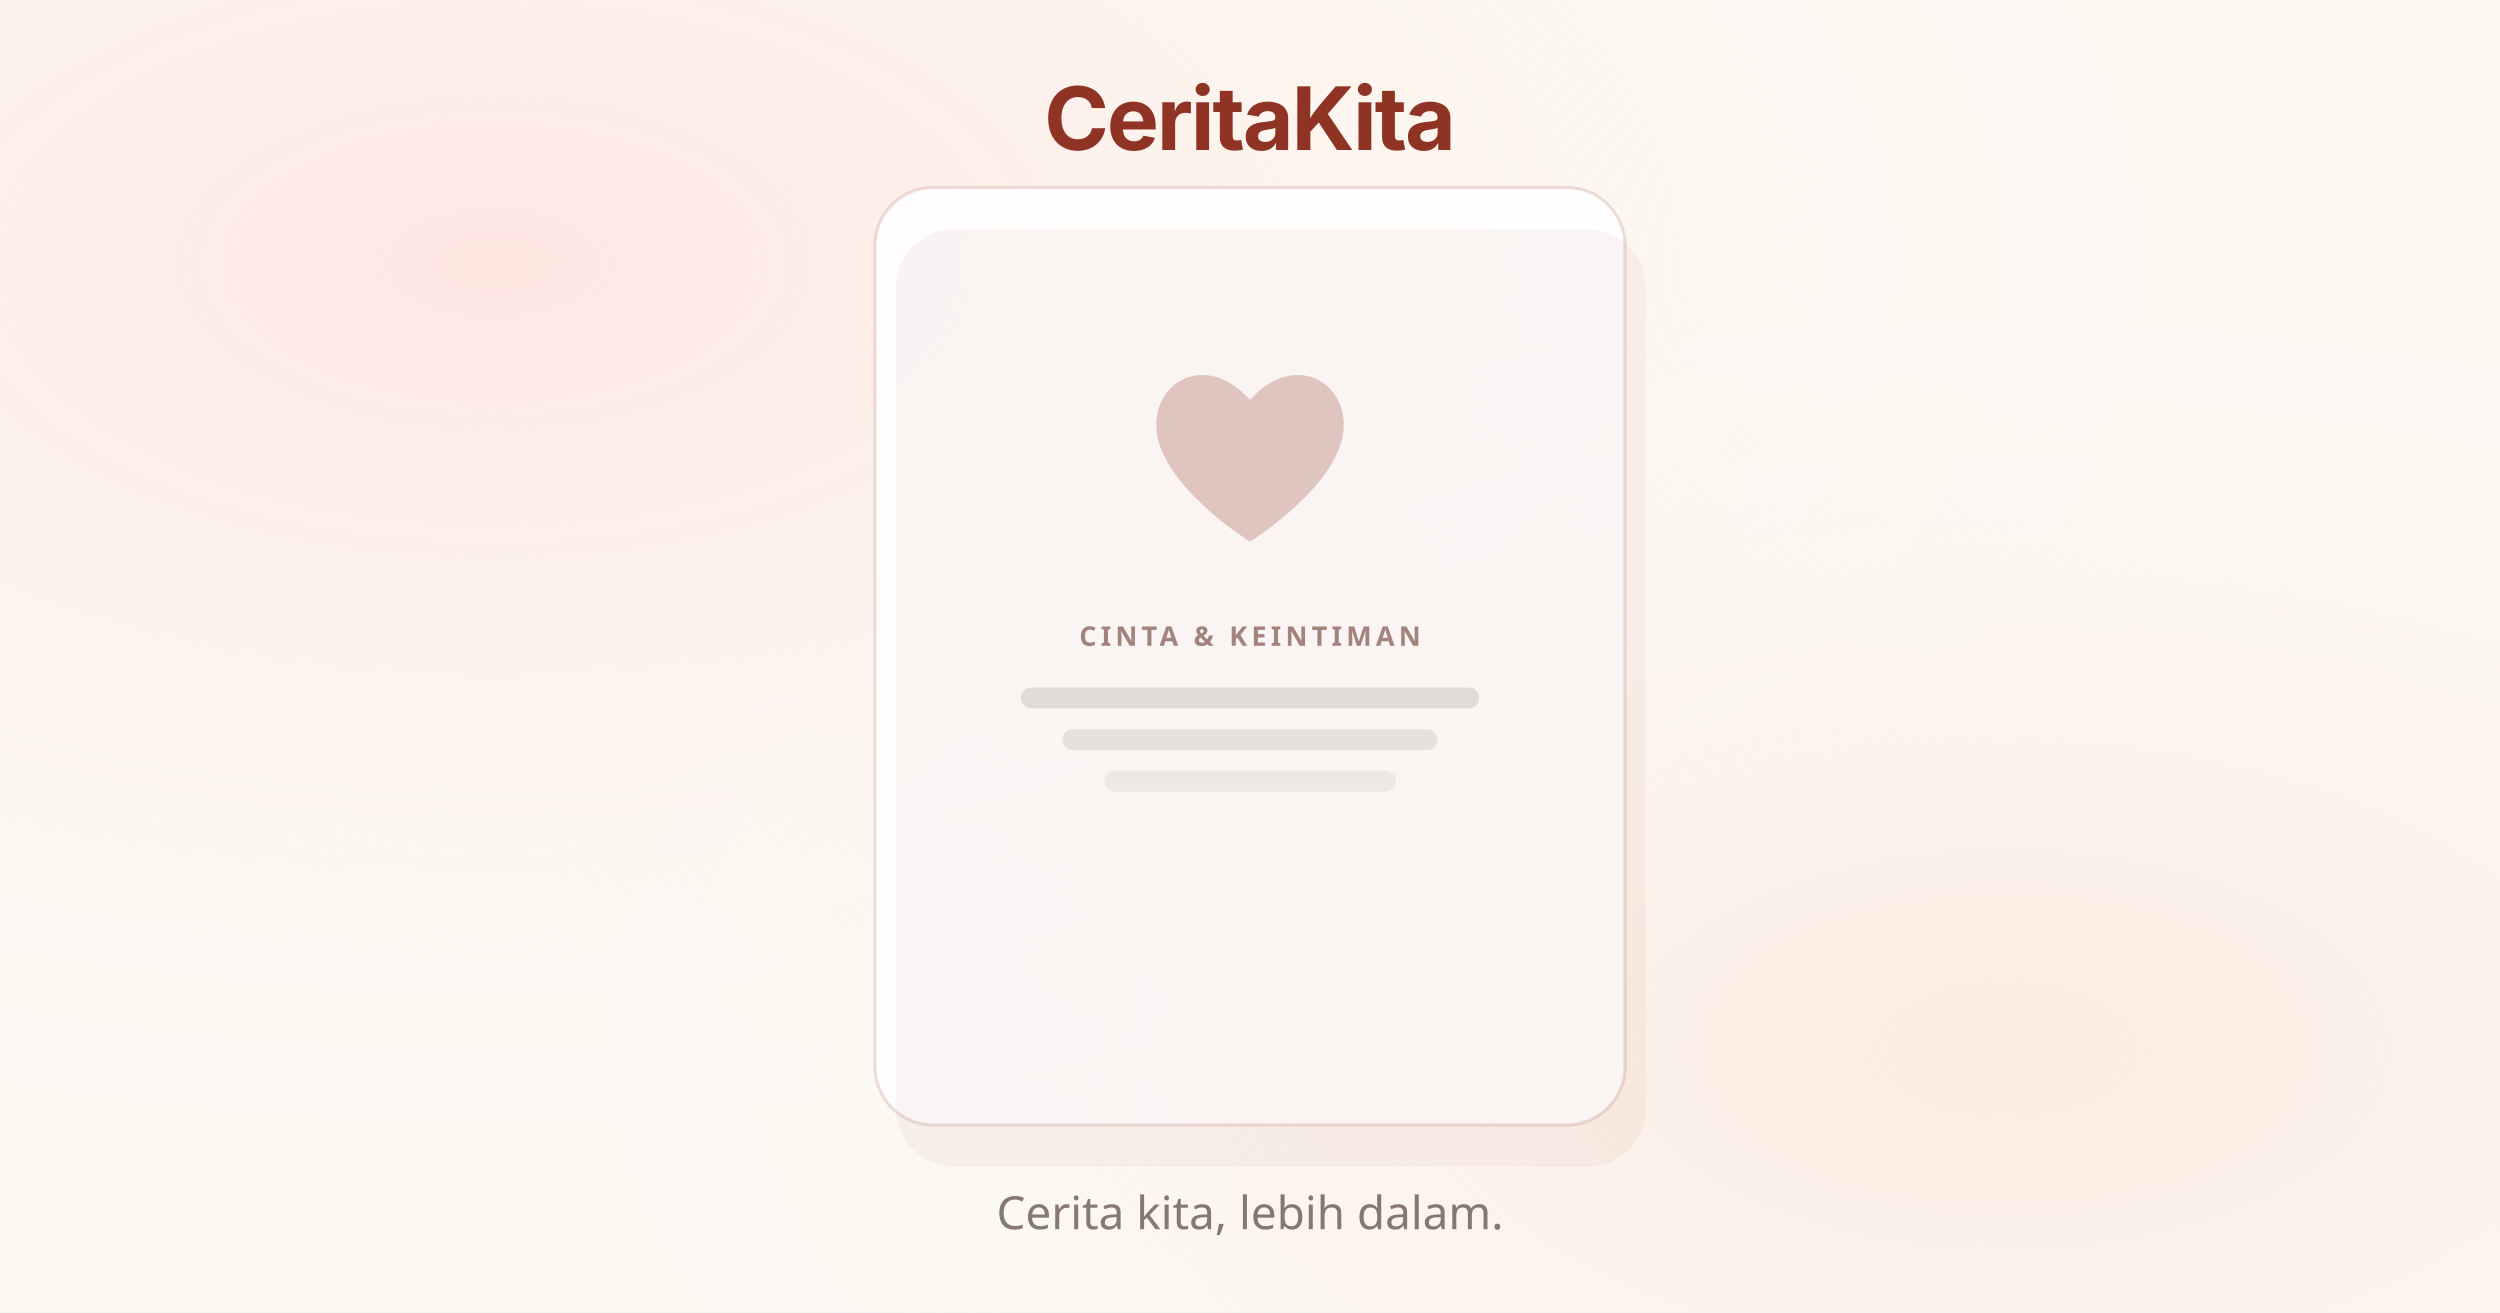
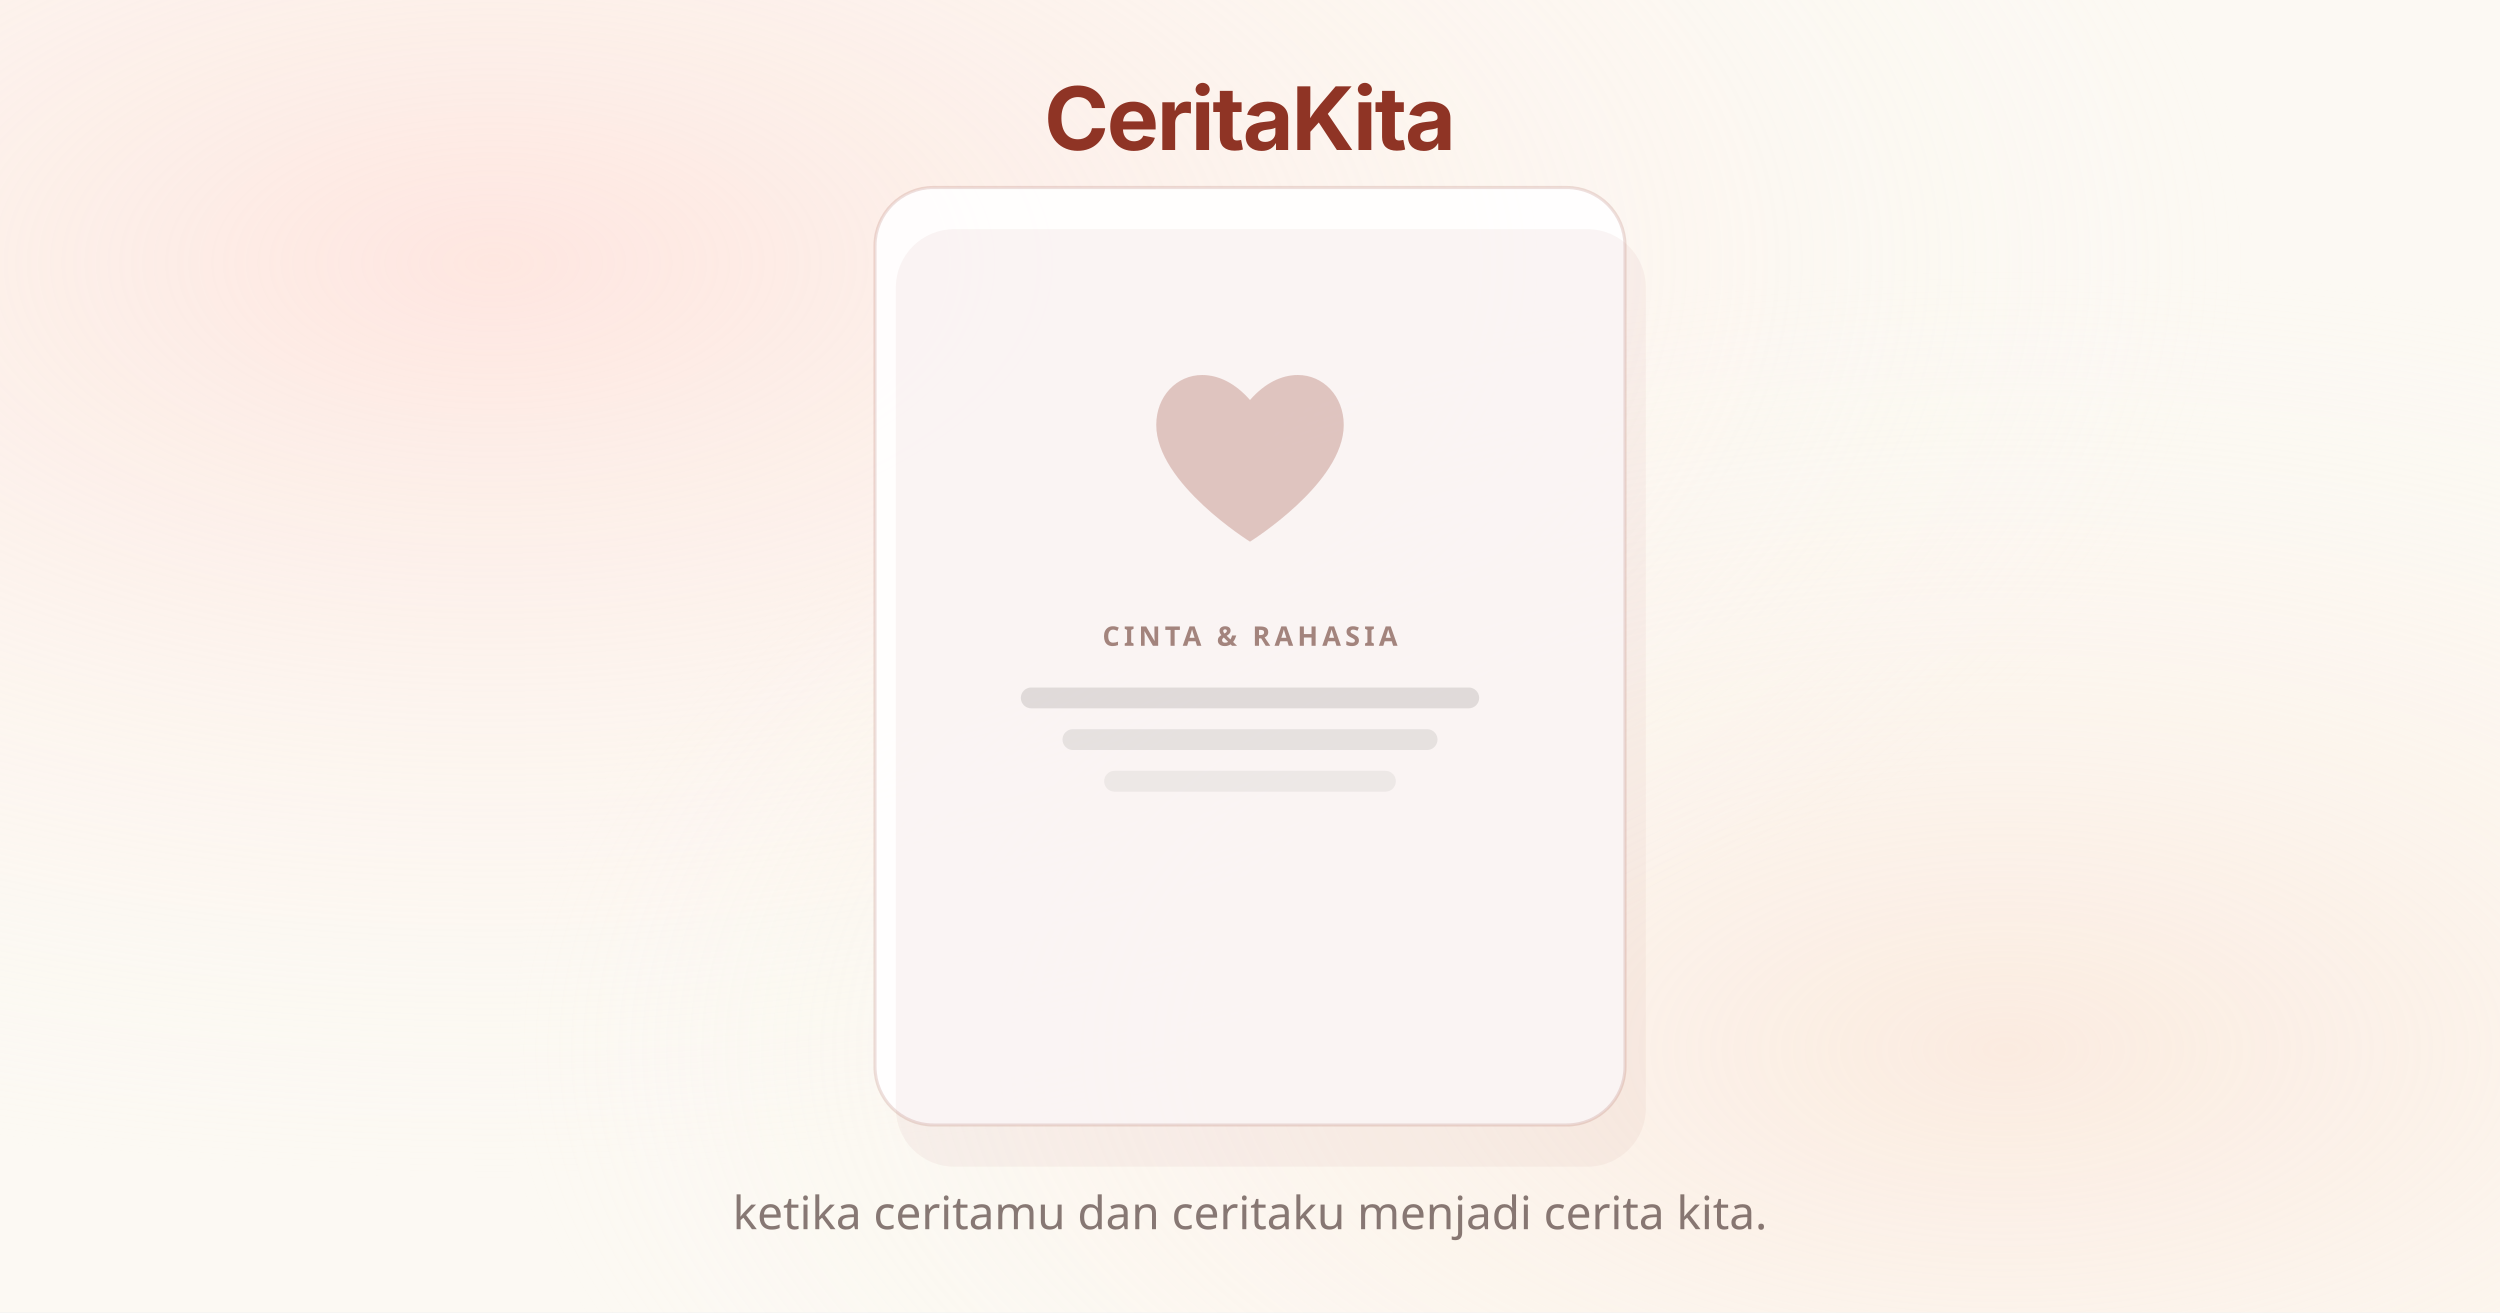
<svg xmlns="http://www.w3.org/2000/svg" viewBox="0 0 1200 630" fill="none">
  <rect width="1200" height="630" fill="#fcf9f3" />
  <radialGradient id="g1" cx="20%" cy="20%" r="70%">
    <stop offset="0%" stop-color="#ffdad4" stop-opacity="0.6" />
    <stop offset="100%" stop-color="#fcf9f3" stop-opacity="0" />
  </radialGradient>
  <radialGradient id="g2" cx="80%" cy="80%" r="60%">
    <stop offset="0%" stop-color="#fbddcd" stop-opacity="0.5" />
    <stop offset="100%" stop-color="#fcf9f3" stop-opacity="0" />
  </radialGradient>
  <rect width="1200" height="630" fill="url(#g1)" />
  <rect width="1200" height="630" fill="url(#g2)" />
  <rect x="420" y="90" width="360" height="450" rx="28" fill="white" opacity="0.9" />
  <rect x="420" y="90" width="360" height="450" rx="28" fill="none" stroke="#8f3425" stroke-opacity="0.15" stroke-width="1.5" />
  <rect x="430" y="110" width="360" height="450" rx="28" fill="#8f3425" opacity="0.05" />
  <path d="M600 260C600 260 555 232 555 204C555 190 565 180 577 180C585 180 593 184 600 192C607 184 615 180 623 180C635 180 645 190 645 204C645 232 600 260 600 260Z" fill="#8f3425" opacity="0.25" />
-   <text x="600" y="310" text-anchor="middle" font-family="system-ui, sans-serif" font-size="13" font-weight="600" fill="#7e544b" letter-spacing="2" opacity="0.7">CINTA &amp; KEINTIMAN</text>
+   <text x="600" y="310" text-anchor="middle" font-family="system-ui, sans-serif" font-size="13" font-weight="600" fill="#7e544b" letter-spacing="2" opacity="0.7">CINTA &amp; RAHASIA</text>
  <rect x="490" y="330" width="220" height="10" rx="5" fill="#1c1c18" opacity="0.12" />
  <rect x="510" y="350" width="180" height="10" rx="5" fill="#1c1c18" opacity="0.09" />
  <rect x="530" y="370" width="140" height="10" rx="5" fill="#1c1c18" opacity="0.06" />
  <text x="600" y="72" text-anchor="middle" font-family="system-ui, -apple-system, sans-serif" font-size="42" font-weight="700" fill="#8f3425" letter-spacing="-1">CeritaKita</text>
-   <text x="600" y="590" text-anchor="middle" font-family="system-ui, sans-serif" font-size="22" font-weight="400" fill="#56423e" opacity="0.7">Cerita kita, lebih dalam.</text>
+   <text x="600" y="590" text-anchor="middle" font-family="system-ui, sans-serif" font-size="22" font-weight="400" fill="#56423e" opacity="0.7">ketika ceritamu dan ceritaku menjadi cerita kita.</text>
</svg>
